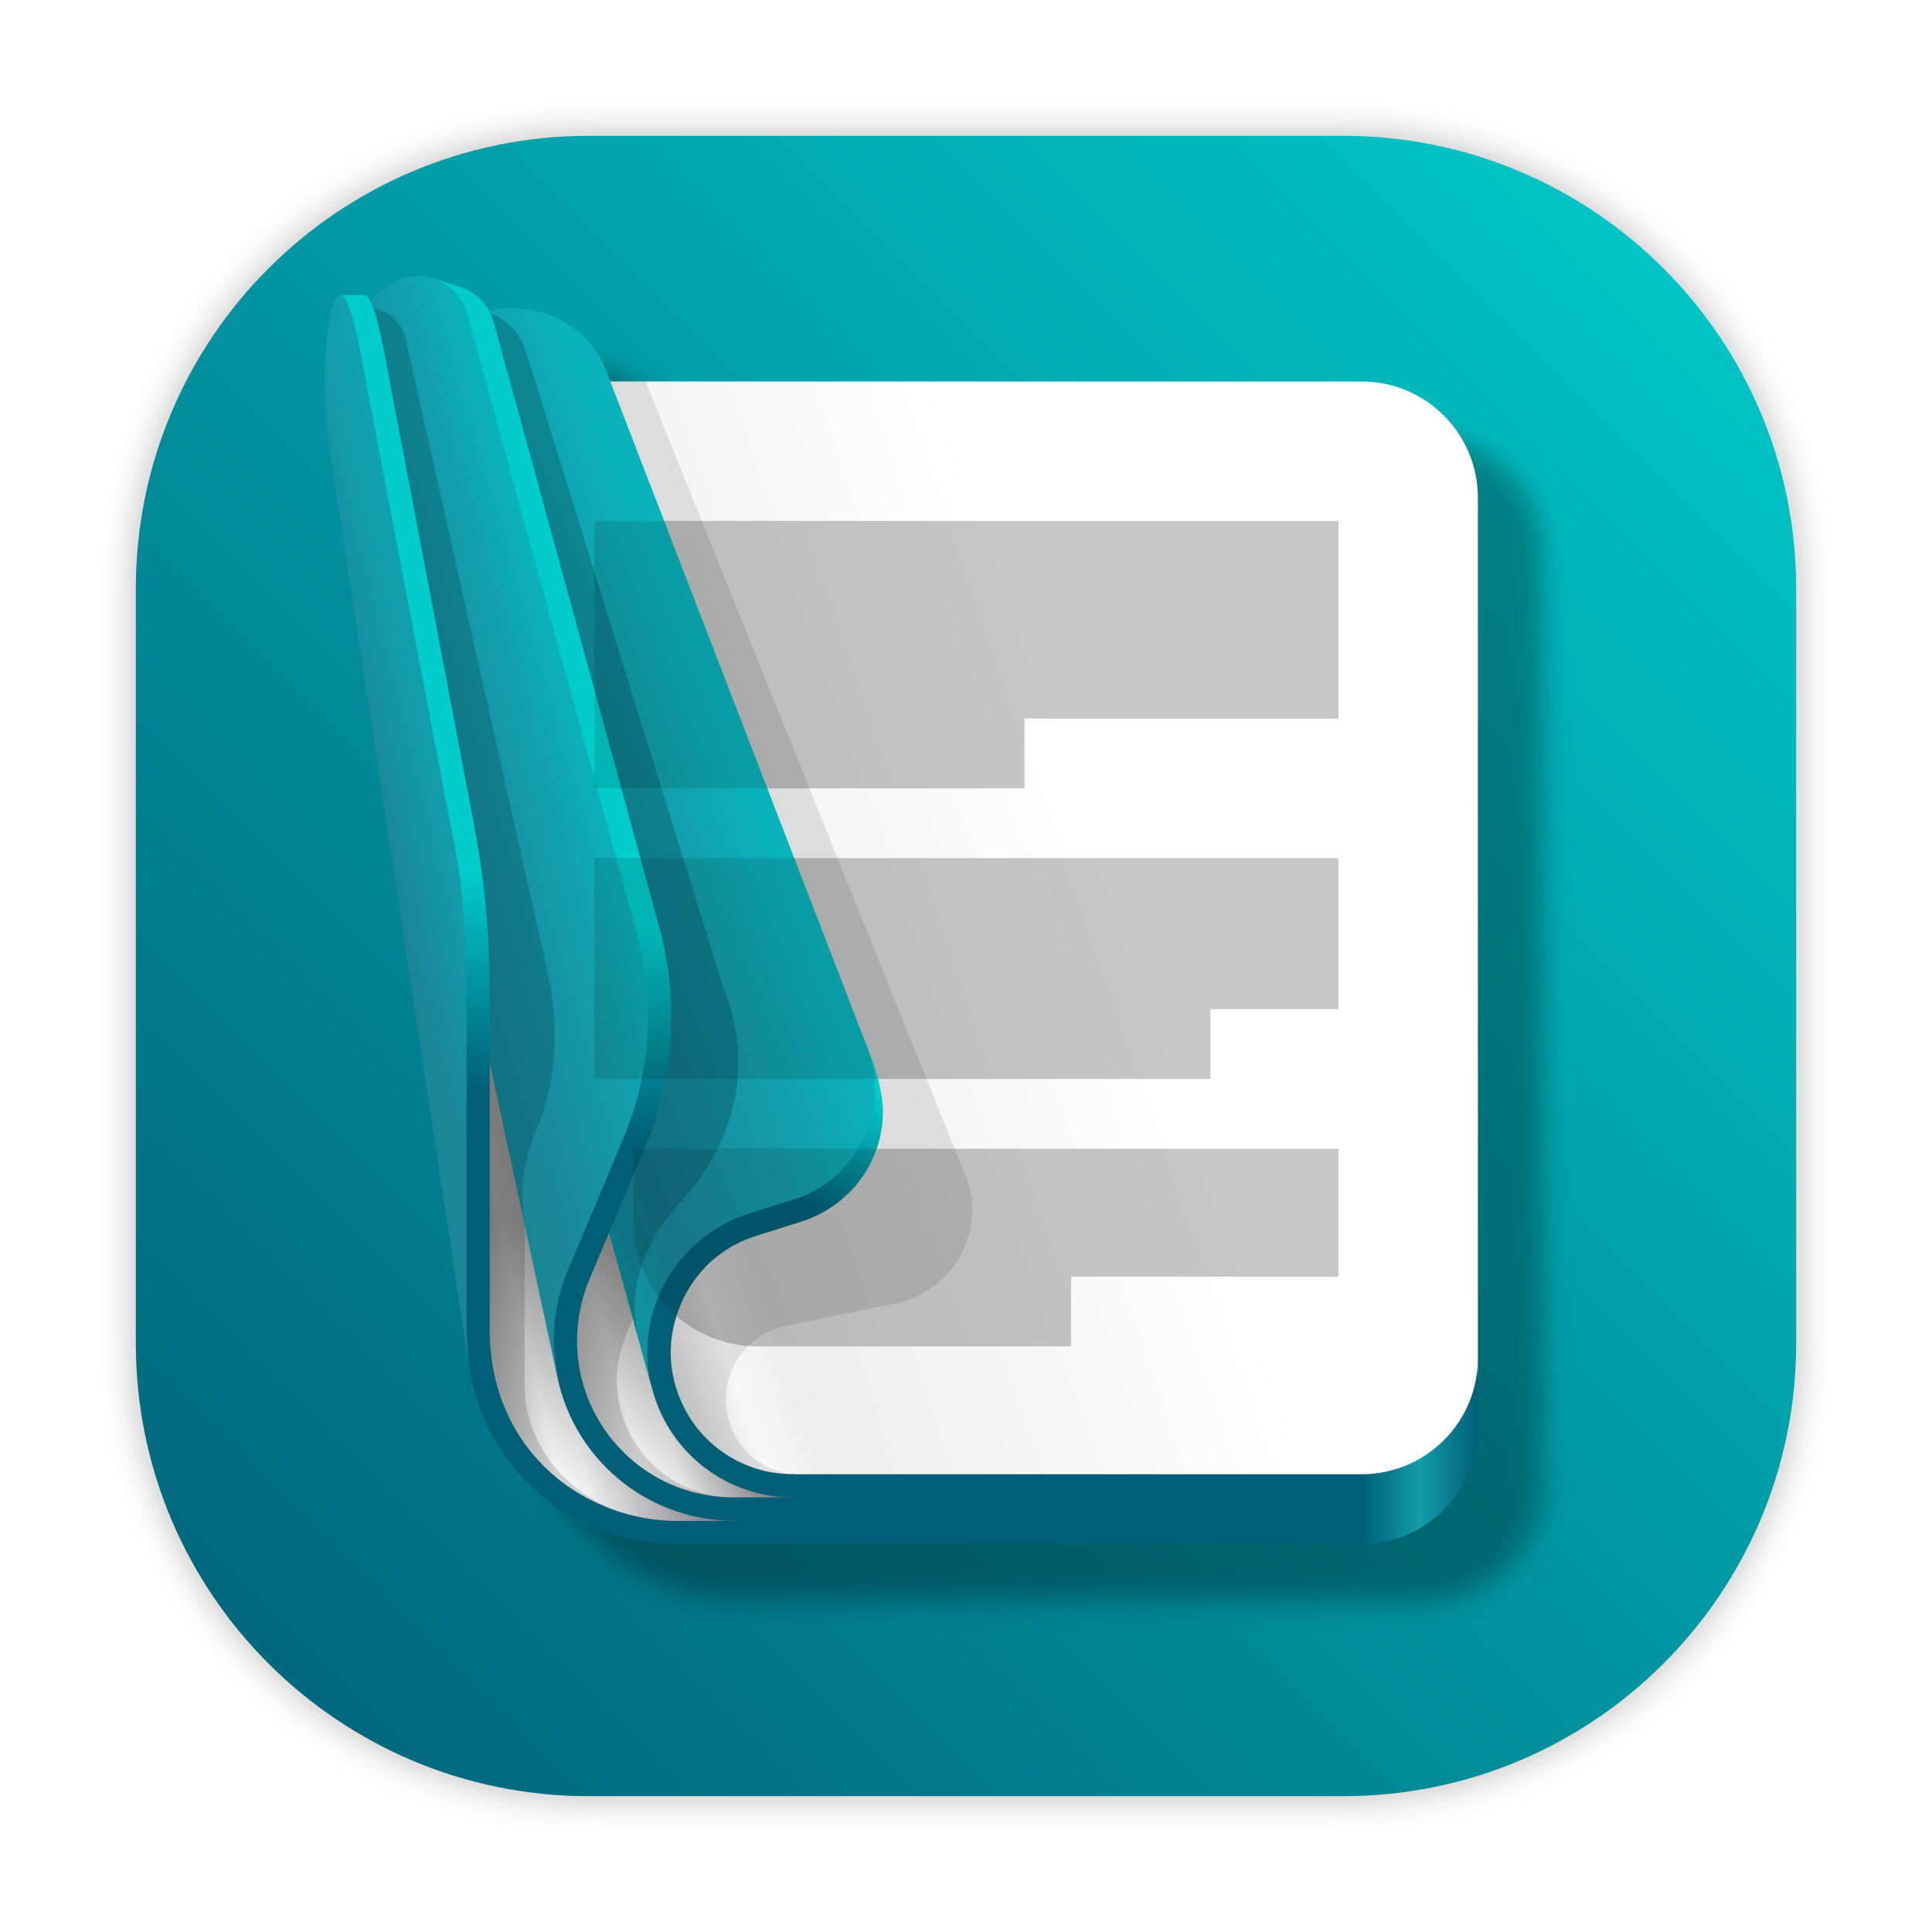
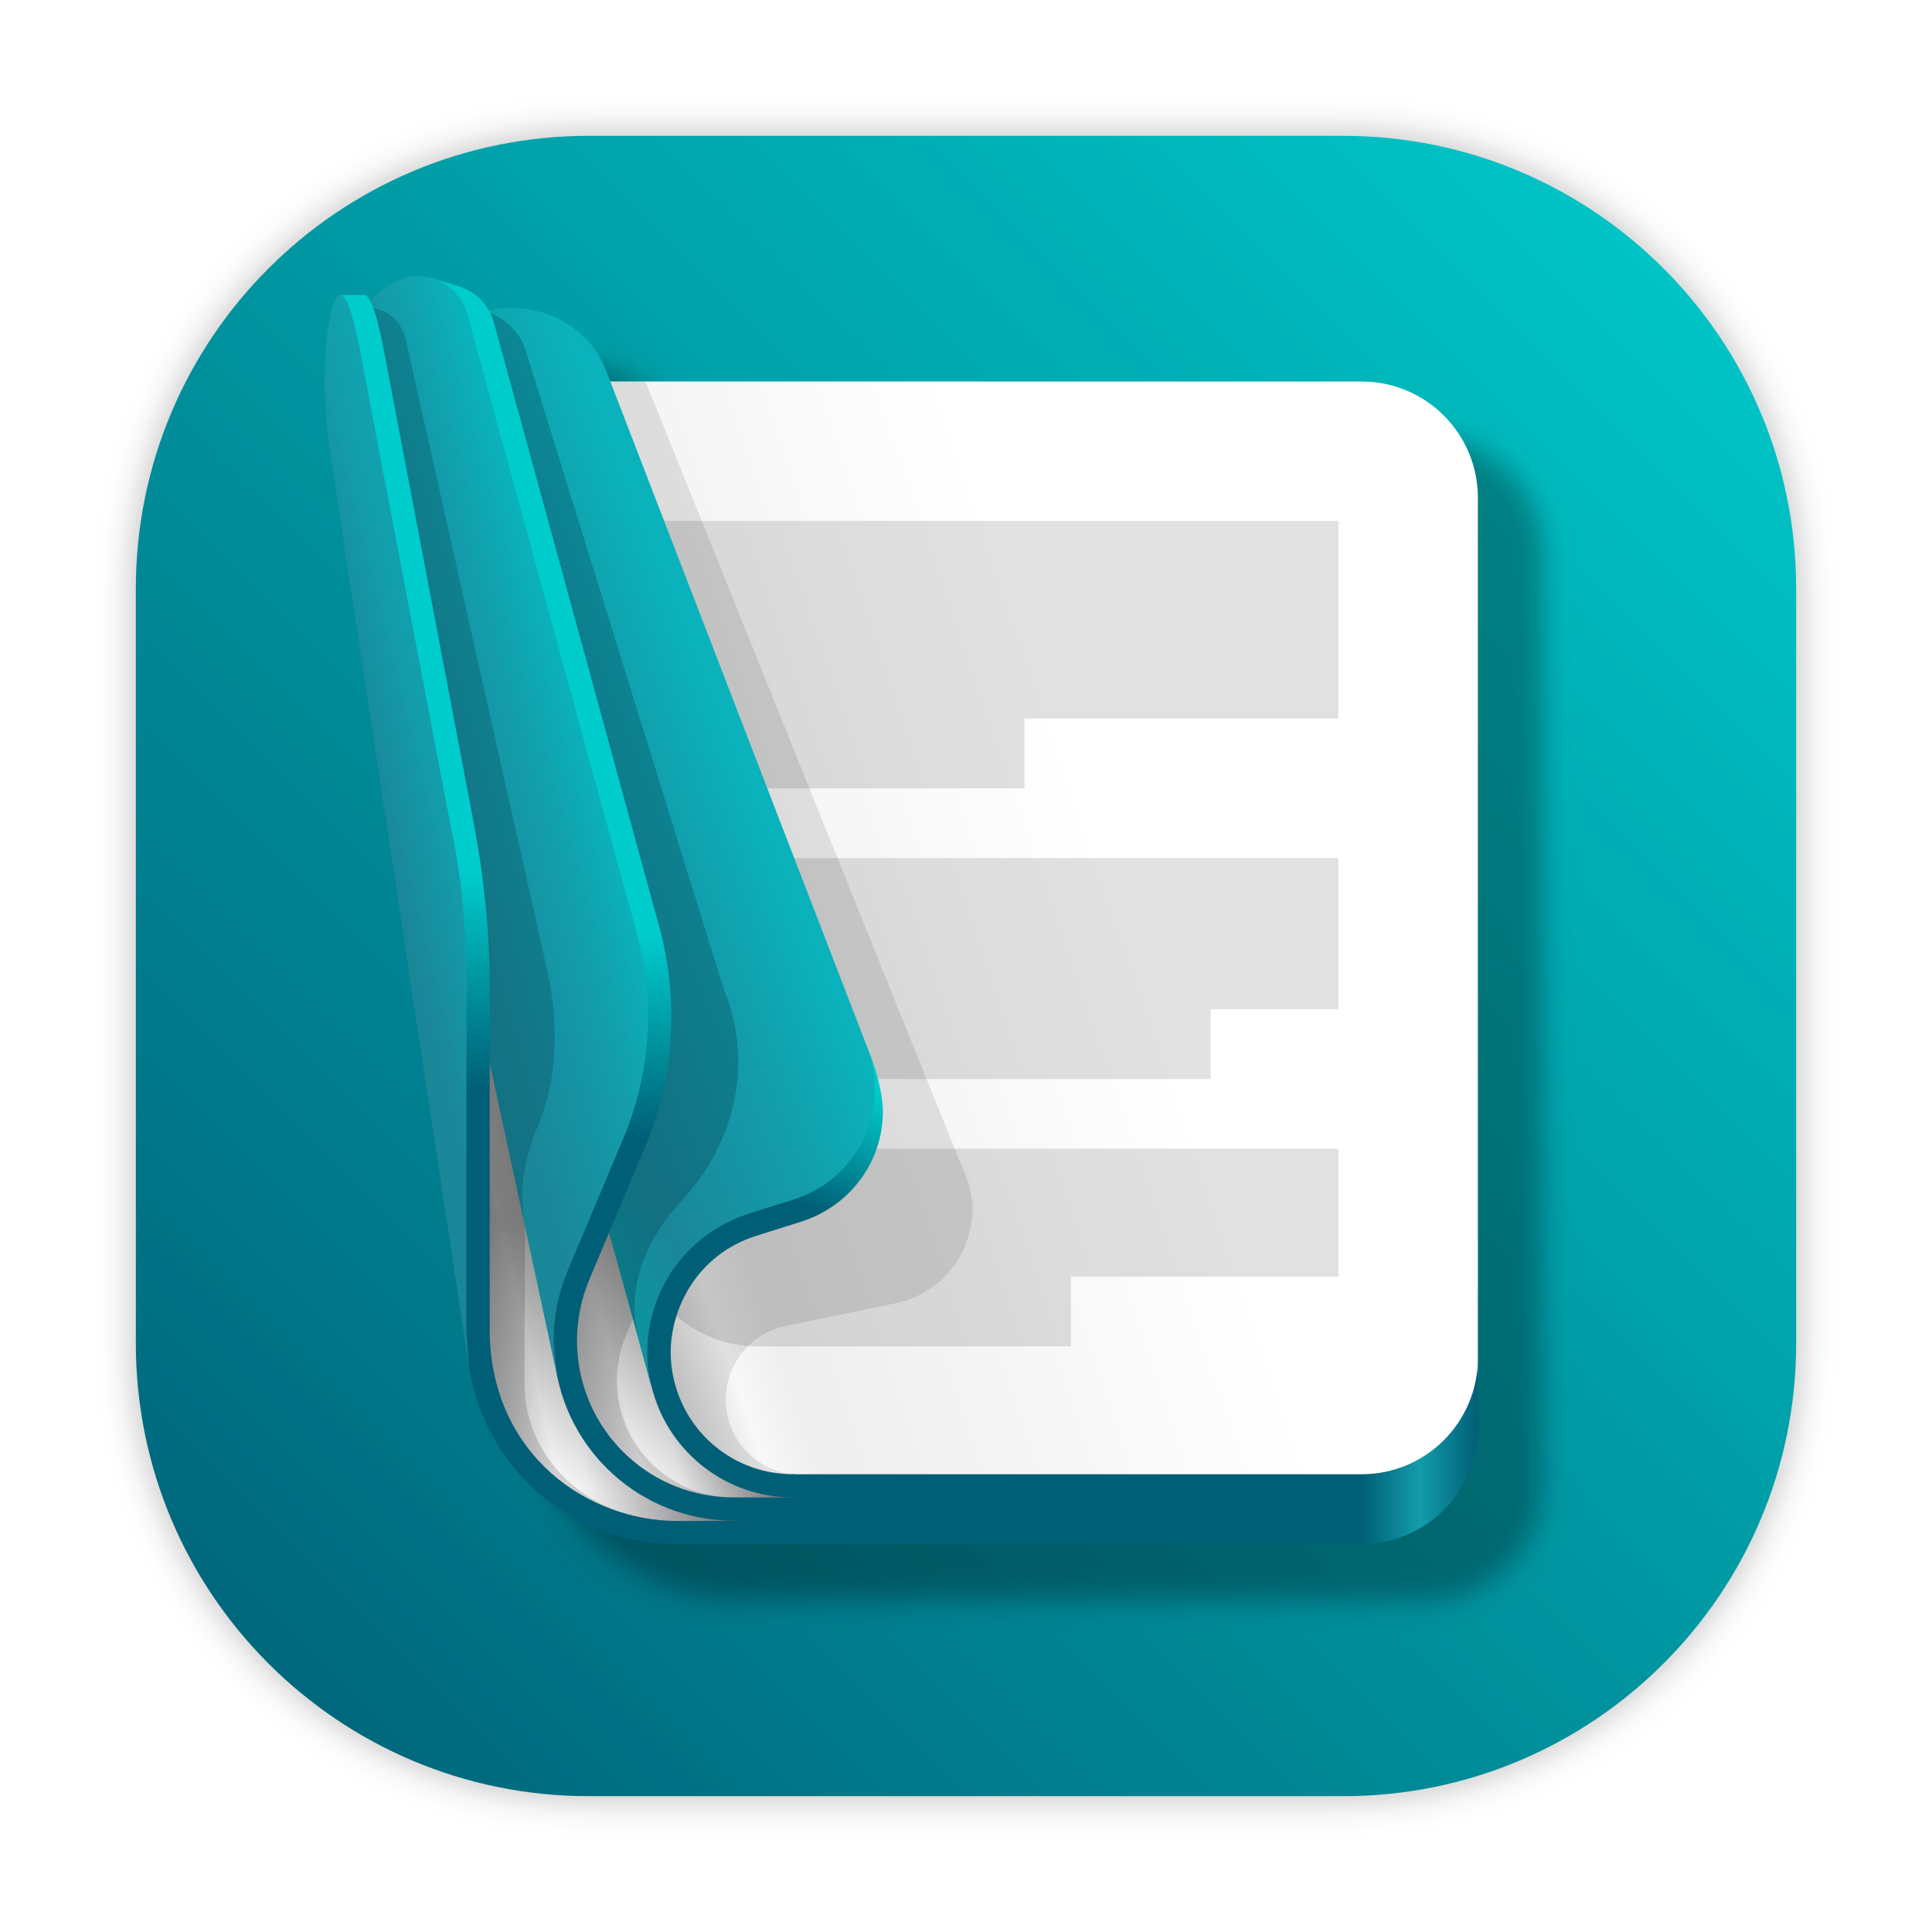
<svg xmlns="http://www.w3.org/2000/svg" version="1.1" viewBox="0 0 64 64">
  <defs>
    <style type="text/css" />
    <style type="text/css" />
    <filter id="filter1057" x="-.027" y="-.027" width="1.054" height="1.054" color-interpolation-filters="sRGB">
      <feGaussianBlur stdDeviation="0.619" />
    </filter>
    <linearGradient id="linearGradient1053" x1="-127" x2="-72" y1="60" y2="5" gradientTransform="translate(131.5 -.51)" gradientUnits="userSpaceOnUse">
      <stop stop-color="#005f76" offset="0" />
      <stop stop-color="#0cc" offset="1" />
    </linearGradient>
-     <linearGradient id="a" x1="22.004" x2="51.079" y1="99.91" y2="93.36" gradientTransform="matrix(.38511 0 0 .38511 9.8935 7.5567)" gradientUnits="userSpaceOnUse">
+     <linearGradient id="a" x1="22.004" x2="51.079" y1="99.91" y2="93.36" gradientTransform="matrix(.38511 0 0 .38511 7.7497 5.7037)" gradientUnits="userSpaceOnUse">
      <stop stop-color="#d1d1d1" offset="0" />
      <stop stop-color="#f8f8f8" offset=".1" />
      <stop stop-color="#eee" offset=".178" />
      <stop stop-color="#77767b" offset=".543" />
    </linearGradient>
-     <linearGradient id="b" x1="32.671" x2="27.958" y1="92.68" y2="112.54" gradientTransform="matrix(.38511 0 0 .38511 9.8935 7.5567)" gradientUnits="userSpaceOnUse">
+     <linearGradient id="b" x1="32.671" x2="27.958" y1="92.68" y2="112.54" gradientTransform="matrix(.38511 0 0 .38511 7.7497 5.7037)" gradientUnits="userSpaceOnUse">
      <stop stop-opacity=".401" offset="0" />
      <stop stop-opacity="0" offset="1" />
    </linearGradient>
-     <linearGradient id="c" x1="29.218" x2="51.079" y1="101.77" y2="95.92" gradientTransform="matrix(.38511 0 0 .38511 9.8935 7.5567)" gradientUnits="userSpaceOnUse">
+     <linearGradient id="c" x1="29.218" x2="51.079" y1="101.77" y2="95.92" gradientTransform="matrix(.38511 0 0 .38511 7.7497 5.7037)" gradientUnits="userSpaceOnUse">
      <stop stop-color="#d1d1d1" offset="0" />
      <stop stop-color="#f8f8f8" offset=".136" />
      <stop stop-color="#eee" offset=".272" />
      <stop stop-color="#77767b" offset=".671" />
      <stop stop-color="#f5f5f5" offset="1" />
    </linearGradient>
-     <linearGradient id="d" x1="43.006" x2="34.171" y1="97.21" y2="112" gradientTransform="matrix(.38511 0 0 .38511 9.8935 7.5567)" gradientUnits="userSpaceOnUse">
+     <linearGradient id="d" x1="43.006" x2="34.171" y1="97.21" y2="112" gradientTransform="matrix(.38511 0 0 .38511 7.7497 5.7037)" gradientUnits="userSpaceOnUse">
      <stop stop-opacity=".4" offset="0" />
      <stop stop-opacity="0" offset="1" />
    </linearGradient>
-     <linearGradient id="e" x1="35.722" x2="83.388" y1="99.5" y2="83.2" gradientTransform="matrix(.38511 0 0 .38511 9.8935 7.5567)" gradientUnits="userSpaceOnUse">
+     <linearGradient id="e" x1="35.722" x2="83.388" y1="99.5" y2="83.2" gradientTransform="matrix(.38511 0 0 .38511 7.7497 5.7037)" gradientUnits="userSpaceOnUse">
      <stop stop-color="#d1d1d1" offset="0" />
      <stop stop-color="#f8f8f8" offset=".111" />
      <stop stop-color="#eee" offset=".204" />
      <stop stop-color="#fff" offset="1" />
    </linearGradient>
-     <linearGradient id="f" x1="37.131" x2="42.115" y1="254.38" y2="244" gradientTransform="matrix(.38511 0 0 .38511 14.129 -56.372)" gradientUnits="userSpaceOnUse">
+     <linearGradient id="f" x1="37.131" x2="42.115" y1="254.38" y2="244" gradientTransform="matrix(.38511 0 0 .38511 11.985 -58.225)" gradientUnits="userSpaceOnUse">
      <stop stop-color="#005f76" offset="0" />
      <stop stop-color="#0cc" offset="1" />
    </linearGradient>
-     <linearGradient id="h" x1="31.342" x2="55.144" y1="88.5" y2="78.84" gradientTransform="matrix(.38511 0 0 .38511 9.8935 7.5567)" gradientUnits="userSpaceOnUse">
+     <linearGradient id="h" x1="31.342" x2="55.144" y1="88.5" y2="78.84" gradientTransform="matrix(.38511 0 0 .38511 7.7497 5.7037)" gradientUnits="userSpaceOnUse">
      <stop stop-color="#10919e" offset="0" />
      <stop stop-color="#1a8799" offset=".18" />
      <stop stop-color="#139caa" offset=".649" />
      <stop stop-color="#0ab3bb" offset="1" />
    </linearGradient>
-     <linearGradient id="g" x1="22.502" x2="23.654" y1="251.09" y2="233.48" gradientTransform="matrix(.38511 0 0 .38511 14.129 -57.142)" gradientUnits="userSpaceOnUse">
+     <linearGradient id="g" x1="22.502" x2="23.654" y1="251.09" y2="233.48" gradientTransform="matrix(.38511 0 0 .38511 11.985 -58.995)" gradientUnits="userSpaceOnUse">
      <stop stop-color="#005f76" offset="0" />
      <stop stop-color="#0cc" offset="1" />
    </linearGradient>
-     <linearGradient id="j" x1="18.257" x2="32.106" y1="58.64" y2="54.64" gradientTransform="matrix(.38511 0 0 .38511 9.8935 7.5567)" gradientUnits="userSpaceOnUse">
+     <linearGradient id="j" x1="18.257" x2="32.106" y1="58.64" y2="54.64" gradientTransform="matrix(.38511 0 0 .38511 7.7497 5.7037)" gradientUnits="userSpaceOnUse">
      <stop stop-color="#1a8799" offset="0" />
      <stop stop-color="#139caa" offset=".603" />
      <stop stop-color="#0ab3bb" offset="1" />
    </linearGradient>
-     <linearGradient id="i" x1="19.932" x2="19.932" y1="248" y2="229.1" gradientTransform="matrix(.38511 0 0 .38511 9.8936 -57.527)" gradientUnits="userSpaceOnUse">
+     <linearGradient id="i" x1="19.932" x2="19.932" y1="248" y2="229.1" gradientTransform="matrix(.38511 0 0 .38511 7.7498 -59.38)" gradientUnits="userSpaceOnUse">
      <stop stop-color="#005f76" offset="0" />
      <stop stop-color="#0cc" offset="1" />
    </linearGradient>
-     <linearGradient id="l" x1="13.934" x2="27.75" y1="61.82" y2="58.38" gradientTransform="matrix(.38511 0 0 .38511 9.8935 7.5567)" gradientUnits="userSpaceOnUse">
+     <linearGradient id="l" x1="13.934" x2="27.75" y1="61.82" y2="58.38" gradientTransform="matrix(.38511 0 0 .38511 7.7497 5.7037)" gradientUnits="userSpaceOnUse">
      <stop stop-color="#1a8799" offset="0" />
      <stop stop-color="#139caa" offset=".375" />
      <stop stop-color="#0ab3bb" offset="1" />
    </linearGradient>
-     <linearGradient id="m" x1="97" x2="107" y1="-279" y2="-279" gradientTransform="matrix(.38511 0 0 -.38511 9.8935 -57.527)" gradientUnits="userSpaceOnUse">
+     <linearGradient id="m" x1="97" x2="107" y1="-279" y2="-279" gradientTransform="matrix(.38511 0 0 -.38511 7.7497 -59.38)" gradientUnits="userSpaceOnUse">
      <stop stop-color="#005f76" offset="0" />
      <stop stop-color="#139caa" offset=".5" />
      <stop stop-color="#005f76" offset="1" />
    </linearGradient>
    <filter id="filter31" x="-.028" y="-.026" width="1.057" height="1.052" color-interpolation-filters="sRGB">
      <feGaussianBlur stdDeviation="0.451" />
    </filter>
  </defs>
  <rect x="4.5" y="4.5" width="55" height="55" ry="15" fill="#141414" filter="url(#filter1057)" opacity=".3" stroke-linecap="round" stroke-width="2.744" />
  <rect x="4.5" y="4.5" width="55" height="55" ry="15" fill="url(#linearGradient1053)" stroke-linecap="round" stroke-width="2.744" />
  <circle cx="-1326.3" cy="-1241.6" r="0" fill="#5e4aa6" />
  <circle cx="-226.72" cy="23.855" r="0" fill="#5e4aa6" fill-rule="evenodd" />
  <path d="m16.012 11c-0.051-0.001-0.103 7.77e-4 -0.154 0.004-0.12 0.007-0.241 0.029-0.363 0.066-0.378 0.118-0.757 0.382-1.074 0.773-0.08-0.159-0.152-0.218-0.213-0.219h-0.791v0.002c-0.111 3.97e-4 -0.19 0.191-0.234 0.307-0.218 0.675-0.466 2.505-0.084 5.023l4.578 30.148-0.002-0.025c0.498 3.358 3.352 5.92 6.854 5.92h22.723c2.127 0 3.85-1.724 3.85-3.852v-1.863c3.22e-4 -0.021 0.002-0.042 0.002-0.062v-28.883c0-2.127-1.724-3.852-3.852-3.852h-24.887l-0.148-0.385c-0.489-1.267-1.771-2.051-3.131-2.051-0.256 0-0.506 0.029-0.746 0.082-0.222-0.39-0.588-0.677-1.018-0.805l-0.865-0.26v0.002c-0.142-0.042-0.291-0.068-0.443-0.072z" filter="url(#filter31)" opacity=".3" stroke-width=".385" />
-   <g transform="translate(-2.1438 -1.853)" stroke-width=".385">
-     <path d="m27.602 34.864h-9.646v11.242c-6e-3 3.254 2.306 6.526 7.123 6.521l2.529-0.004z" fill="url(#a)" />
-     <path d="m19.547 35.893h-1.565v10.225c0 3.296 2.863 6.497 6.163 6.497l0.286-0.388c-2.559 0-4.62-1.768-4.883-4.041v-0.002h0.002c-0.02-0.162-0.03-0.323-0.03-0.484z" fill-opacity=".15" />
-     <path d="m16.899 36.067 1.082 10.001c0 3.556 2.696 6.547 6.56 6.547h3.067v-16.56z" fill="url(#b)" />
-     <path d="m20.865 41.165v5.033c-0.024 1.837 0.924 3.639 2.443 4.674 1.058 0.722 2.35 1.036 3.619 0.972l2.637-6e-3v-10.673z" fill="url(#c)" />
-     <path d="m19.562 40.38 1.303 5.879c0 3.087 2.502 5.589 5.592 5.589v-0.394c-2.008 0-3.648-1.512-3.854-3.458v-0.002c-0.015-0.137-0.023-0.275-0.023-0.414 0-0.514 0.104-1.024 0.304-1.501l1.917-4.563z" fill-opacity=".15" />
-     <path d="m20.869 46.249c-0.027 2.079 1.226 4.099 3.093 5.008 0.957 0.498 2.053 0.632 3.12 0.587h1.297v-10.783h-7.798z" fill="url(#d)" />
-     <path d="m21.646 14.489 2.333 31.387c-0.039 0.238-0.059 0.477-0.059 0.718 0 2.475 2.007 4.482 4.483 4.482h18.847c2.127 0 3.851-1.724 3.851-3.851v-28.883c0-2.127-1.724-3.851-3.851-3.851z" fill="url(#e)" />
-     <g fill-opacity=".12">
+   <g stroke-width=".385">
+     <path d="m25.458 33.011h-9.646v11.242c-6e-3 3.254 2.306 6.526 7.123 6.521l2.529-0.004z" fill="url(#a)" />
+     <path d="m17.403 34.04h-1.565v10.225c0 3.296 2.863 6.497 6.163 6.497l0.286-0.388c-2.559 0-4.62-1.768-4.883-4.041v-0.002h0.002c-0.02-0.162-0.03-0.323-0.03-0.484z" fill-opacity=".15" />
+     <path d="m14.755 34.214 1.082 10.001c0 3.556 2.696 6.547 6.56 6.547h3.067v-16.56z" fill="url(#b)" />
+     <path d="m18.721 39.312v5.033c-0.024 1.837 0.924 3.639 2.443 4.674 1.058 0.722 2.35 1.036 3.619 0.972l2.637-6e-3v-10.673z" fill="url(#c)" />
+     <path d="m17.418 38.527 1.303 5.879c0 3.087 2.502 5.589 5.592 5.589v-0.394c-2.008 0-3.648-1.512-3.854-3.458v-0.002c-0.015-0.137-0.023-0.275-0.023-0.414 0-0.514 0.104-1.024 0.304-1.501l1.917-4.563z" fill-opacity=".15" />
+     <path d="m18.725 44.396c-0.027 2.079 1.226 4.099 3.093 5.008 0.957 0.498 2.053 0.632 3.12 0.587h1.297v-10.783h-7.798z" fill="url(#d)" />
+     <path d="m19.502 12.636 2.333 31.387c-0.039 0.238-0.059 0.477-0.059 0.718 0 2.475 2.007 4.482 4.483 4.482h18.847c2.127 0 3.851-1.724 3.851-3.851v-28.883c0-2.127-1.724-3.851-3.851-3.851z" fill="url(#e)" />
+     <g transform="translate(-2.1438,-1.853)" fill-opacity=".12">
      <path d="m36.081 25.657v2.311h-14.249v-8.858h24.647v6.547z" />
      <path d="m42.243 35.285v2.311h-20.411v-7.317h24.647v5.006z" />
      <path d="m37.622 46.453v-2.311h8.858v-4.236h-23.344v2.437c0 2.27 1.84 4.11 4.11 4.11z" />
    </g>
-     <path d="m23.527 14.489h-6.794l7.248 31.387c-0.039 0.236-0.059 0.477-0.059 0.716 0 2.475 2.005 4.48 4.48 4.48l-0.024-0.385c-1.115-0.137-2.002-0.993-2.162-2.103-0.056-0.378-0.03-0.724 0.068-1.062 0.263-0.906 1.012-1.586 1.951-1.76l3.486-0.718c1.373-0.254 2.437-1.342 2.607-2.741 0.119-0.724-0.107-1.365-0.402-2.002z" fill-opacity=".1" />
-     <path d="m23.765 47.92c0.573 2.088 2.472 3.535 4.636 3.537l3.443 0.385v-0.77l-3.443-0.385c-1.822-0.002-3.41-1.212-3.893-2.971-0.11-0.403-0.146-0.728-0.146-1.07 0.002-1.467 0.886-3.243 2.846-3.859h0.002l1.456-0.459c1.61-0.504 2.726-1.962 2.726-3.665 0-0.533-0.2-1.294-0.396-1.801l-0.187-0.483-0.827 0.205 0.382 0.838c0.17 0.393-0.128 0.815-0.128 1.241 0 1.369-0.88 2.136-2.186 2.545l-1.458 0.459c-1.75 0.551-3.033 1.259-3.325 3.054-0.12 0.746 0.328 2.586 0.496 3.198zm0 0" fill="url(#f)" stop-color="#000000" stroke-linecap="round" stroke-linejoin="round" />
-     <path d="m19.083 12.053c-1.885 0-3.413 1.528-3.413 3.413l-0.241 2.166 8.338 30.317v-6e-3c-0.002-0.007-0.004-0.017-6e-3 -0.024-0.074-0.275-0.102-0.421-0.131-0.633-0.029-0.212-0.042-0.426-0.044-0.641 0-0.257 0.021-0.516 0.063-0.77 0.292-1.798 1.573-3.276 3.325-3.826l1.456-0.459c1.608-0.504 2.699-1.99 2.699-3.674 0-0.286-0.032-0.569-0.095-0.845-0.06-0.236-0.14-0.468-0.226-0.692l-8.596-22.276c-0.489-1.267-1.771-2.05-3.131-2.05z" fill="url(#h)" />
-     <path d="m18.387 12.228c-1.962 0.178-3.741 2.166-3.741 4.175l0.254 0.012 8.372 29.654c-0.072-0.301-0.108-0.605-0.108-0.912 0.002-1.068 0.436-2.148 1.19-3.098l0.854-0.997c1.462-1.972 1.789-4.309 0.904-6.466l-6.559-21.151c-0.174-0.567-0.644-1.005-1.166-1.217z" fill="#003446" fill-opacity=".28" />
-     <path d="m22.858 32.773c0.615 2.248 0.459 4.636-0.444 6.785l-1.846 4.393c-0.367 0.946-0.194 1.972-0.047 2.949 0.317 2.995 2.852 5.328 5.933 5.328l5.39 0.385v-1.155h-5.39c-2.693 0-4.889-2.029-5.167-4.638v-0.003c-0.02-0.184-0.03-0.37-0.03-0.555 0.002-0.691 0.138-1.373 0.406-2.013l1.846-4.393c0.969-2.308 1.137-4.872 0.477-7.286l-4.698-17.178-0.004-0.002-0.781-2.855c-0.161-0.591-0.617-1.036-1.182-1.205l-0.865-0.259-0.463 1.029 1.085 0.361c0.19 0.178 0.334 0.409 0.408 0.677l1.698 6.204zm0 0" fill="url(#g)" stop-color="#000000" stroke-linecap="round" stroke-linejoin="round" />
-     <path d="m22.796 39.556c0.901-2.148 1.058-4.535 0.444-6.783l-5.607-20.497c-0.215-0.791-0.957-1.322-1.775-1.273-0.12 0.007-0.242 0.03-0.364 0.068-1.137 0.355-2.276 2.023-1.74 4.519l6.864 31.931c-0.024-0.212-0.134-1.047-0.134-1.261 0-0.793 0.158-1.578 0.466-2.312z" fill="url(#j)" />
-     <path d="m13.921 16.523 5.58 25.801c-0.104-0.961-0.092-1.852 0.432-3.088 0.695-1.637 0.73-3.493 0.341-5.222l-4.695-20.937c-0.137-0.614-0.689-1.05-1.319-1.041z" fill="#003446" fill-opacity=".25" />
-     <path d="m13.417 11.626 0.069 1.491 3.34 21.404 0.746 11.504s0.029 0.326 0.039 0.489c0.242 3.633 3.221 6.487 6.917 6.487h3.851l3.466-0.385v-0.385l-7.317 6e-3c-2.857-0.02-6.062-2.117-6.163-6.195h0.002v-11.522c0-1.843-0.199-3.663-0.54-5.459l-2.986-15.704c-0.271-1.375-0.48-1.727-0.632-1.73z" fill="url(#i)" stop-color="#000000" stroke-linejoin="round" />
-     <path d="m14.056 13.383 3.015 15.821c0.385 1.747 0.525 3.529 0.525 5.318v11.52l0.08 1.062-4.578-30.147c-0.382-2.518-0.134-4.349 0.084-5.025 0.105-0.275 0.405-0.969 0.874 1.45z" fill="url(#l)" />
-     <path d="m51.101 46.838c0 2.127-1.724 3.851-3.851 3.851h-18.871v2.311h18.871c2.127 0 3.851-1.724 3.851-3.851z" fill="url(#m)" />
-     <g fill-opacity=".12">
-       <path d="m36.081 25.657v2.311h-14.249v-8.858h24.647v6.547z" />
-       <path d="m42.243 35.285v2.311h-20.411v-7.317h24.647v5.006z" />
-       <path d="m37.622 46.453v-2.311h8.858v-4.236h-23.344v2.437c0 2.27 1.84 4.11 4.11 4.11z" />
-     </g>
+     <path d="m21.383 12.636h-6.794l7.248 31.387c-0.039 0.236-0.059 0.477-0.059 0.716 0 2.475 2.005 4.48 4.48 4.48l-0.024-0.385c-1.115-0.137-2.002-0.993-2.162-2.103-0.056-0.378-0.03-0.724 0.068-1.062 0.263-0.906 1.012-1.586 1.951-1.76l3.486-0.718c1.373-0.254 2.437-1.342 2.607-2.741 0.119-0.724-0.107-1.365-0.402-2.002z" fill-opacity=".1" />
+     <path d="m21.621 46.067c0.573 2.088 2.472 3.535 4.636 3.537l3.443 0.385v-0.77l-3.443-0.385c-1.822-0.002-3.41-1.212-3.893-2.971-0.11-0.403-0.146-0.728-0.146-1.07 0.002-1.467 0.886-3.243 2.846-3.859h0.002l1.456-0.459c1.61-0.504 2.726-1.962 2.726-3.665 0-0.533-0.2-1.294-0.396-1.801l-0.187-0.483-0.827 0.205 0.382 0.838c0.17 0.393-0.128 0.815-0.128 1.241 0 1.369-0.88 2.136-2.186 2.545l-1.458 0.459c-1.75 0.551-3.033 1.259-3.325 3.054-0.12 0.746 0.328 2.586 0.496 3.198zm0 0" fill="url(#f)" stop-color="#000000" stroke-linecap="round" stroke-linejoin="round" />
+     <path d="m16.939 10.2c-1.885 0-3.413 1.528-3.413 3.413l-0.241 2.166 8.338 30.317v-6e-3c-0.002-0.007-0.004-0.017-6e-3 -0.024-0.074-0.275-0.102-0.421-0.131-0.633-0.029-0.212-0.042-0.426-0.044-0.641 0-0.257 0.021-0.516 0.063-0.77 0.292-1.798 1.573-3.276 3.325-3.826l1.456-0.459c1.608-0.504 2.699-1.99 2.699-3.674 0-0.286-0.032-0.569-0.095-0.845-0.06-0.236-0.14-0.468-0.226-0.692l-8.596-22.276c-0.489-1.267-1.771-2.05-3.131-2.05z" fill="url(#h)" />
+     <path d="m16.243 10.375c-1.962 0.178-3.741 2.166-3.741 4.175l0.254 0.012 8.372 29.654c-0.072-0.301-0.108-0.605-0.108-0.912 0.002-1.068 0.436-2.148 1.19-3.098l0.854-0.997c1.462-1.972 1.789-4.309 0.904-6.466l-6.559-21.151c-0.174-0.567-0.644-1.005-1.166-1.217z" fill="#003446" fill-opacity=".28" />
+     <path d="m20.714 30.92c0.615 2.248 0.459 4.636-0.444 6.785l-1.846 4.393c-0.367 0.946-0.194 1.972-0.047 2.949 0.317 2.995 2.852 5.328 5.933 5.328l5.39 0.385v-1.155h-5.39c-2.693 0-4.889-2.029-5.167-4.638v-0.003c-0.02-0.184-0.03-0.37-0.03-0.555 0.002-0.691 0.138-1.373 0.406-2.013l1.846-4.393c0.969-2.308 1.137-4.872 0.477-7.286l-4.698-17.178-0.004-0.002-0.781-2.855c-0.161-0.591-0.617-1.036-1.182-1.205l-0.865-0.259-0.463 1.029 1.085 0.361c0.19 0.178 0.334 0.409 0.408 0.677l1.698 6.204zm0 0" fill="url(#g)" stop-color="#000000" stroke-linecap="round" stroke-linejoin="round" />
+     <path d="m20.652 37.703c0.901-2.148 1.058-4.535 0.444-6.783l-5.607-20.497c-0.215-0.791-0.957-1.322-1.775-1.273-0.12 0.007-0.242 0.03-0.364 0.068-1.137 0.355-2.276 2.023-1.74 4.519l6.864 31.931c-0.024-0.212-0.134-1.047-0.134-1.261 0-0.793 0.158-1.578 0.466-2.312z" fill="url(#j)" />
+     <path d="m11.777 14.67 5.58 25.801c-0.104-0.961-0.092-1.852 0.432-3.088 0.695-1.637 0.73-3.493 0.341-5.222l-4.695-20.937c-0.137-0.614-0.689-1.05-1.319-1.041z" fill="#003446" fill-opacity=".25" />
+     <path d="m11.273 9.773 0.069 1.491 3.34 21.404 0.746 11.504s0.029 0.326 0.039 0.489c0.242 3.633 3.221 6.487 6.917 6.487h3.851l3.466-0.385v-0.385l-7.317 6e-3c-2.857-0.02-6.062-2.117-6.163-6.195h0.002v-11.522c0-1.843-0.199-3.663-0.54-5.459l-2.986-15.704c-0.271-1.375-0.48-1.727-0.632-1.73z" fill="url(#i)" stop-color="#000000" stroke-linejoin="round" />
+     <path d="m11.912 11.53 3.015 15.821c0.385 1.747 0.525 3.529 0.525 5.318v11.52l0.08 1.062-4.578-30.147c-0.382-2.518-0.134-4.349 0.084-5.025 0.105-0.275 0.405-0.969 0.874 1.45z" fill="url(#l)" />
+     <path d="m48.957 44.985c0 2.127-1.724 3.851-3.851 3.851h-18.871v2.311h18.871c2.127 0 3.851-1.724 3.851-3.851z" fill="url(#m)" />
  </g>
</svg>
